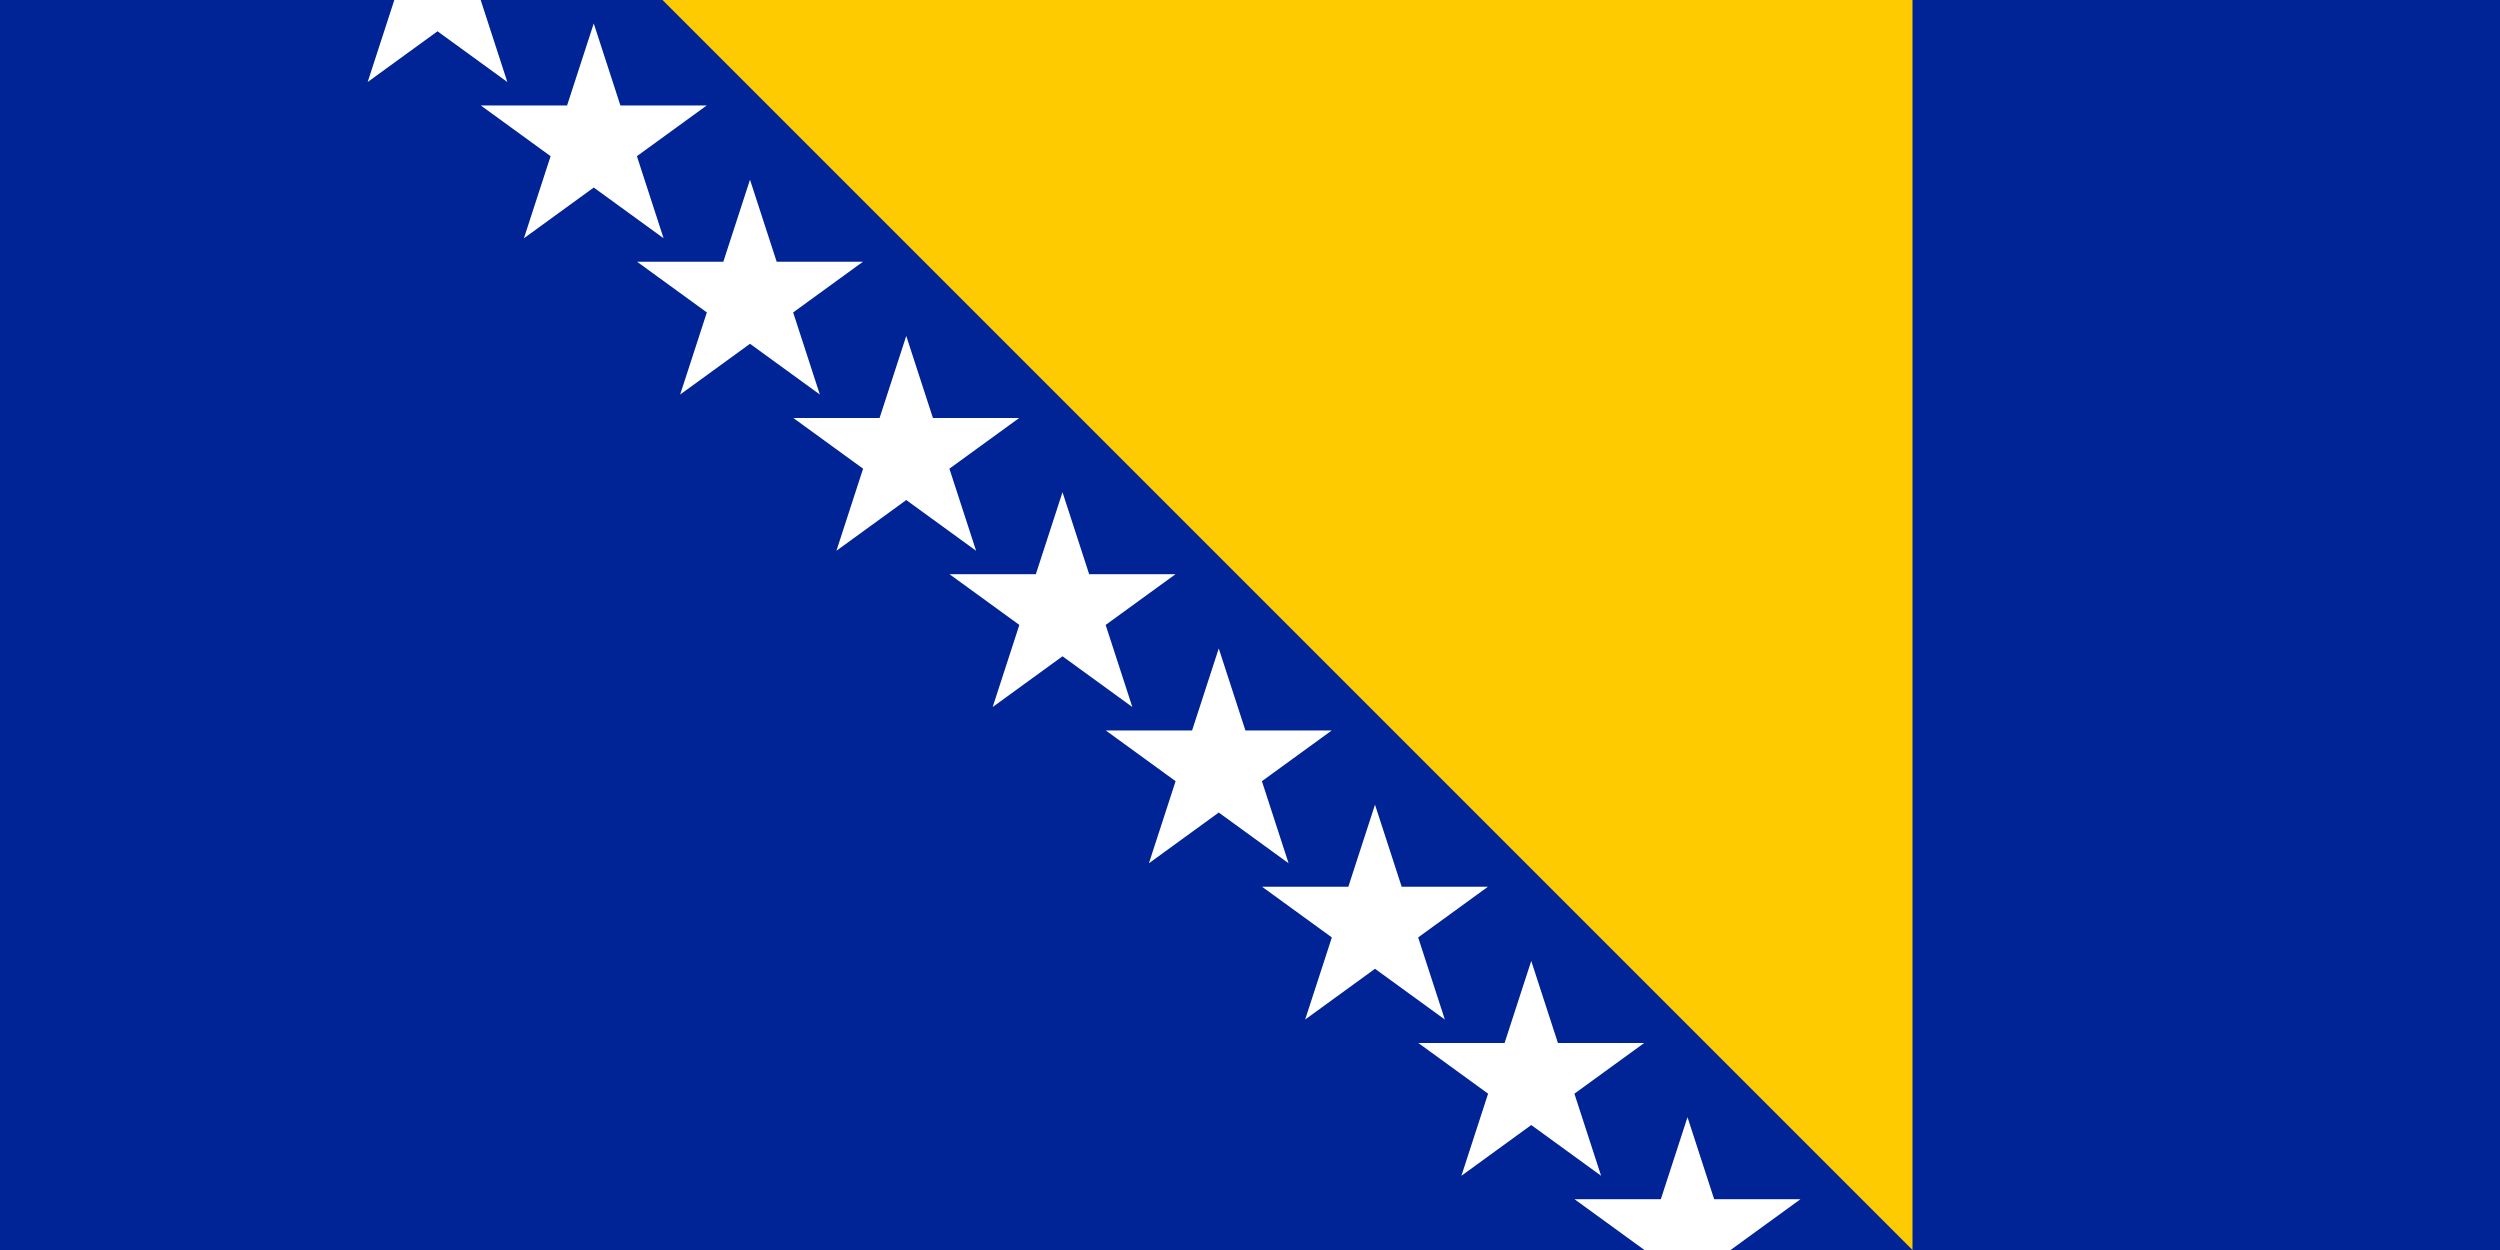
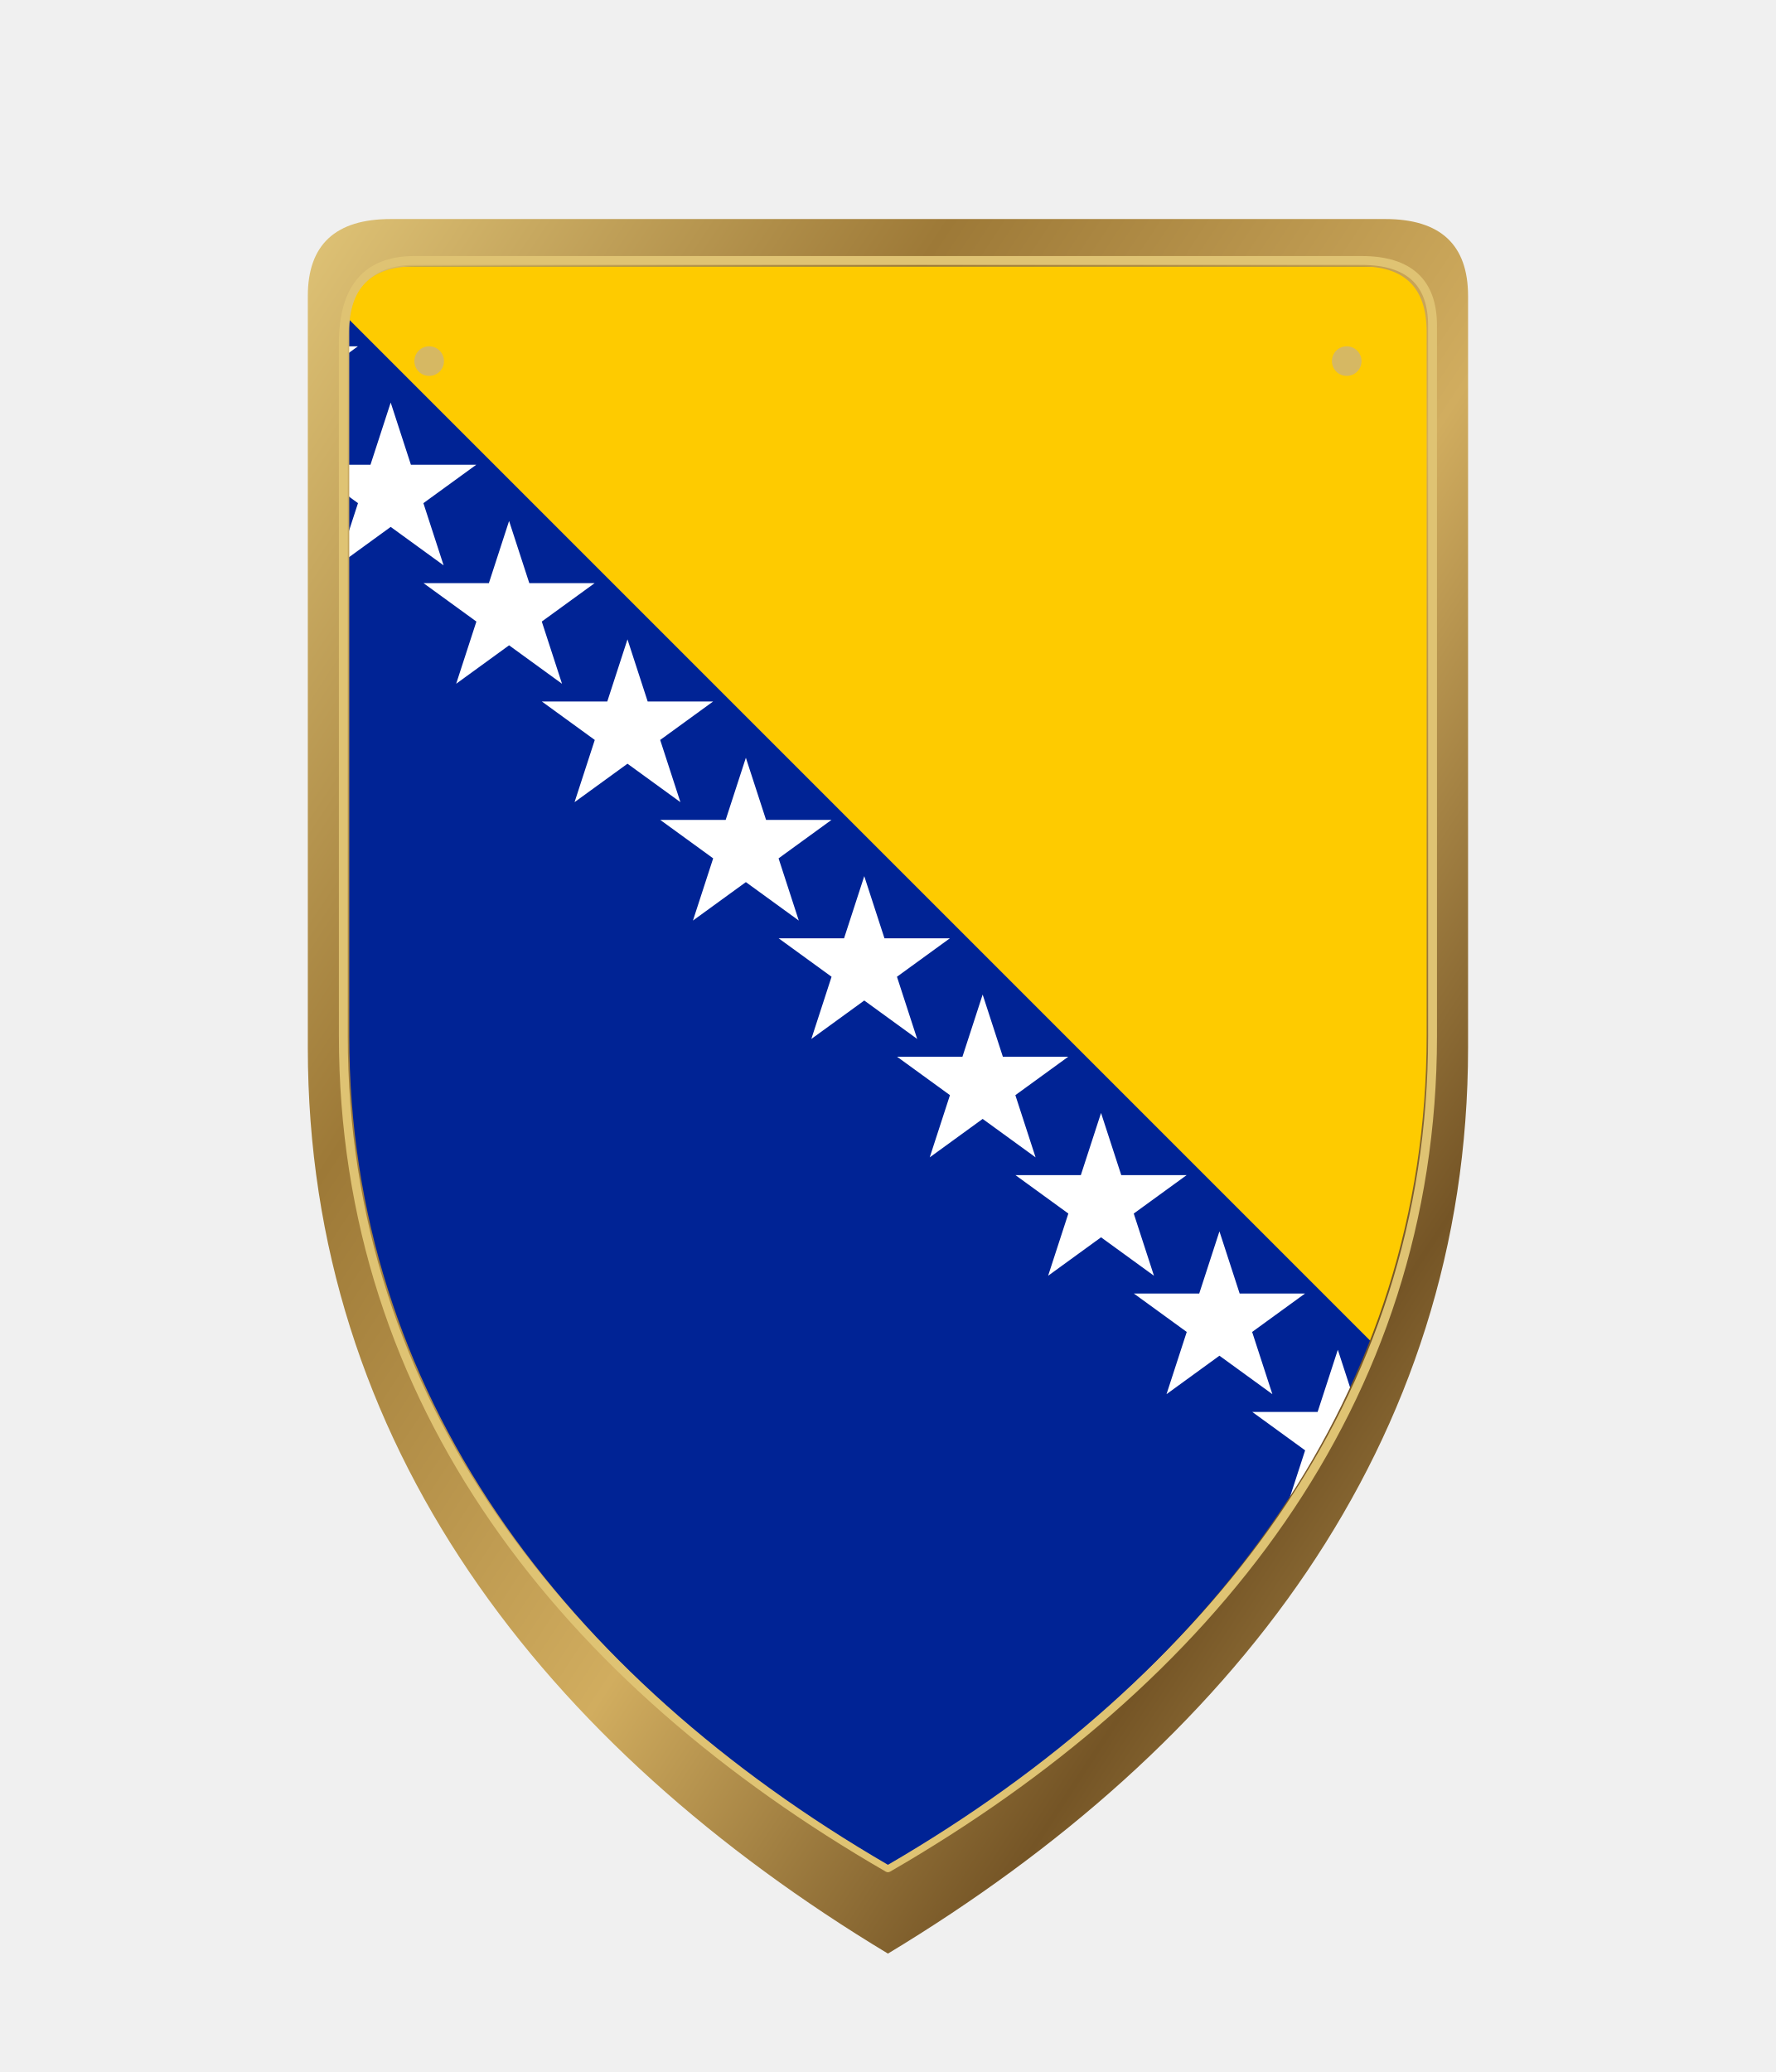
- <svg xmlns="http://www.w3.org/2000/svg" xmlns:xlink="http://www.w3.org/1999/xlink" width="800" height="400" viewBox="0 0 16 8">
-   <rect width="16" height="8" fill="#002395" />
-   <path d="m4.24,0h8v8z" fill="#fecb00" />
-   <g id="g">
-     <path d="M2.353,0.525 2.8,-0.85 3.247,0.525 2.077,-0.325H3.523z" fill="#fff" id="s" />
-     <use xlink:href="#s" x="1" y="1" />
-     <use xlink:href="#s" x="2" y="2" />
+ <svg xmlns="http://www.w3.org/2000/svg" viewBox="0 0 600 700" width="600" height="700">
+   <defs>
+     <g id="emblem">
+       <path d="M 0 0 h 400 v 400 z" fill="#fecb00" />
+       <path d="M2.353,0.525 2.8,-0.85 3.247,0.525 2.077,-0.325H3.523z" fill="#fff" id="s" />
+       <use href="#s" x="-3" y="1" transform="scale(40)" />
+       <use href="#s" x="-2" y="2" transform="scale(40)" />
+       <use href="#s" x="-1" y="3" transform="scale(40)" />
+       <use href="#s" x="0" y="4" transform="scale(40)" />
+       <use href="#s" x="1" y="5" transform="scale(40)" />
+       <use href="#s" x="2" y="6" transform="scale(40)" />
+       <use href="#s" x="3" y="7" transform="scale(40)" />
+       <use href="#s" x="4" y="8" transform="scale(40)" />
+       <use href="#s" x="5" y="9" transform="scale(40)" />
+       <use href="#s" x="6" y="10" transform="scale(40)" />
+     </g>
+     <linearGradient id="antique-brass" x1="0%" y1="0%" x2="100%" y2="100%">
+       <stop offset="0%" stop-color="#e0c477" />
+       <stop offset="28%" stop-color="#9d7937" />
+       <stop offset="55%" stop-color="#d1ad5f" />
+       <stop offset="78%" stop-color="#755526" />
+       <stop offset="100%" stop-color="#c9a85d" />
+     </linearGradient>
+     <linearGradient id="dark-edge" x1="0%" y1="0%" x2="0%" y2="100%">
+       <stop offset="0%" stop-color="#40392f" />
+       <stop offset="100%" stop-color="#171916" />
+     </linearGradient>
+     <clipPath id="shield-clip">
+       <path d="         M 118 112         Q 118 90 140 90         L 460 90         Q 482 90 482 112         L 482 350         C 482 470 410 566 300 630         C 190 566 118 470 118 350         Z" />
+     </clipPath>
+   </defs>
+   <g id="shield" filter="url(#shield-shadow)">
+     <path id="shield-outer" d="             M 104 100             Q 104 74 132 74             L 468 74             Q 496 74 496 100             L 496 354             C 496 488 416 590 300 660             C 184 590 104 488 104 354             Z" fill="url(#antique-brass)" stroke="#3b2b16" stroke-width="0" stroke-linejoin="round" />
+     <path id="shield-recess" d="             M 116 116             Q 116 88 140 88             L 460 88             Q 484 88 484 110             L 484 350             C 484 474 409 568 300 631             C 191 568 116 474 116 350             Z" fill="#00000000" stroke="#dfc373" stroke-width="3" stroke-linejoin="round" />
+     <g id="flag-art" clip-path="url(#shield-clip)" filter="url(#paper-grain)">
+       <rect x="100" y="90" width="400" height="540" fill="#002395" />
+       <use href="#emblem" x="100" y="90" transform="scale(1)" />
+     </g>
+     <g fill="#d6b863" stroke="#4b351a" stroke-width="0">
+       <circle cx="145" cy="122" r="5" />
+       <circle cx="455" cy="122" r="5" />
+     </g>
  </g>
-   <use xlink:href="#g" x="3" y="3" />
-   <use xlink:href="#g" x="6" y="6" />
</svg>
